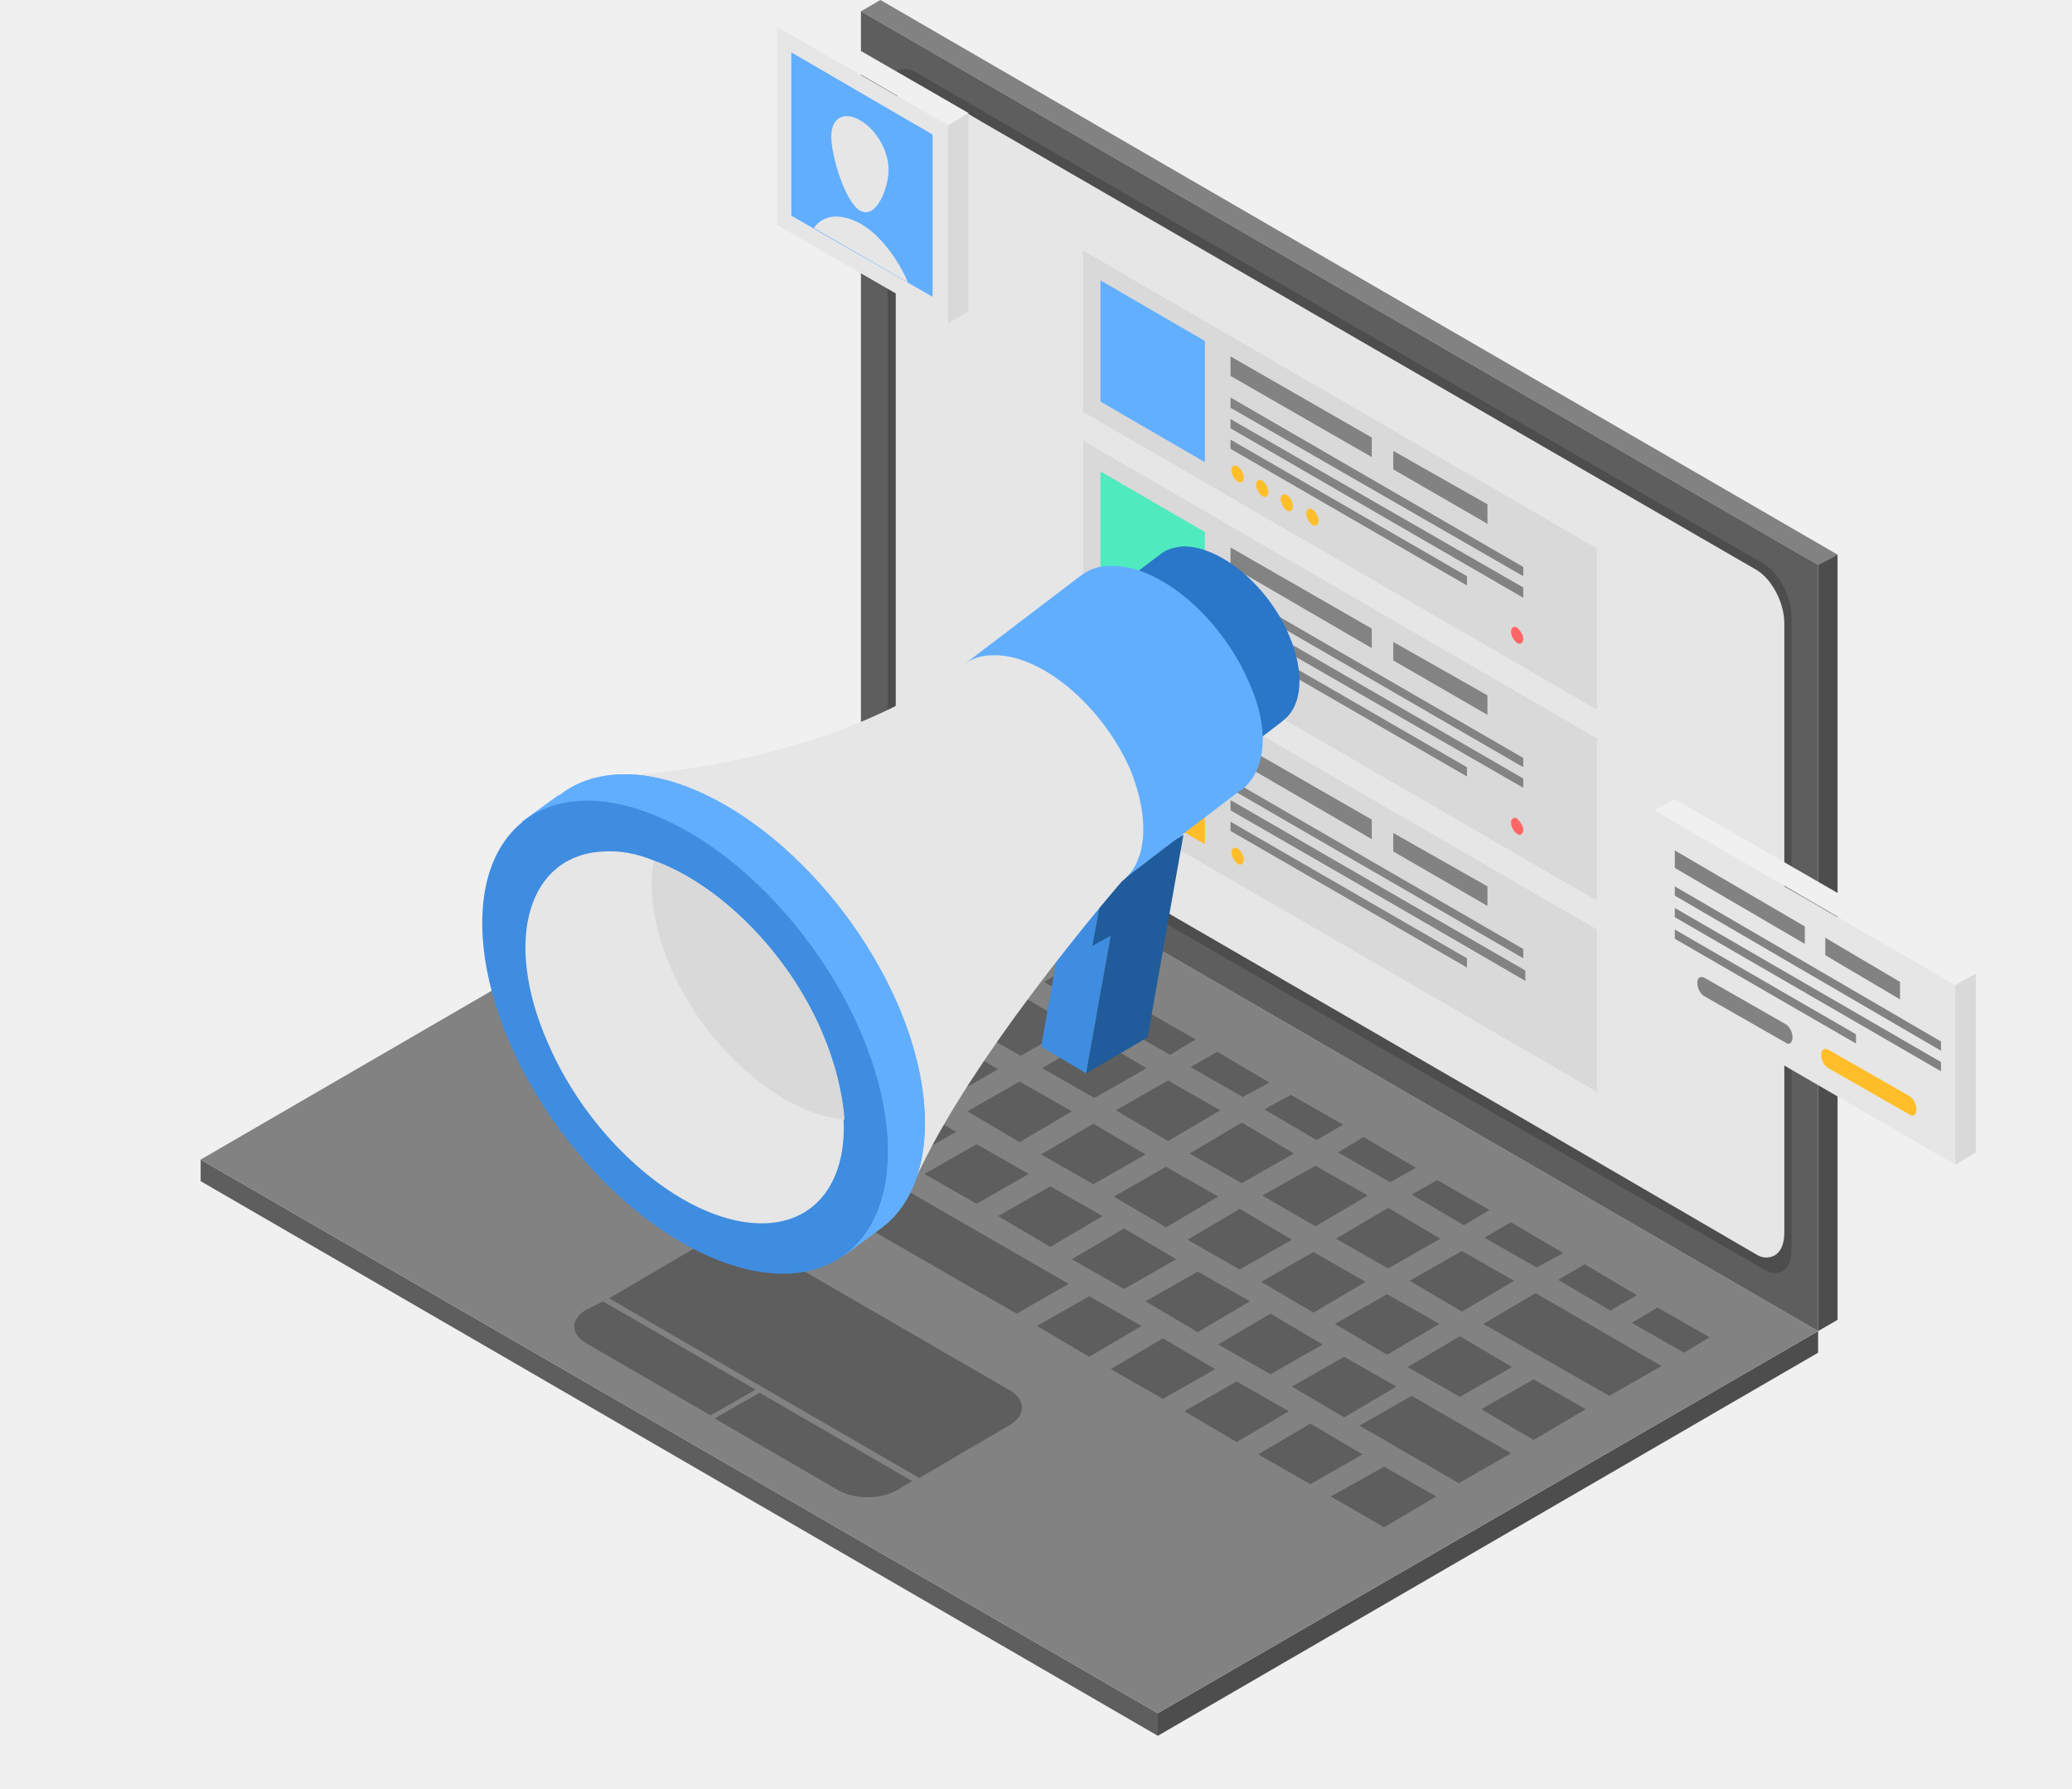
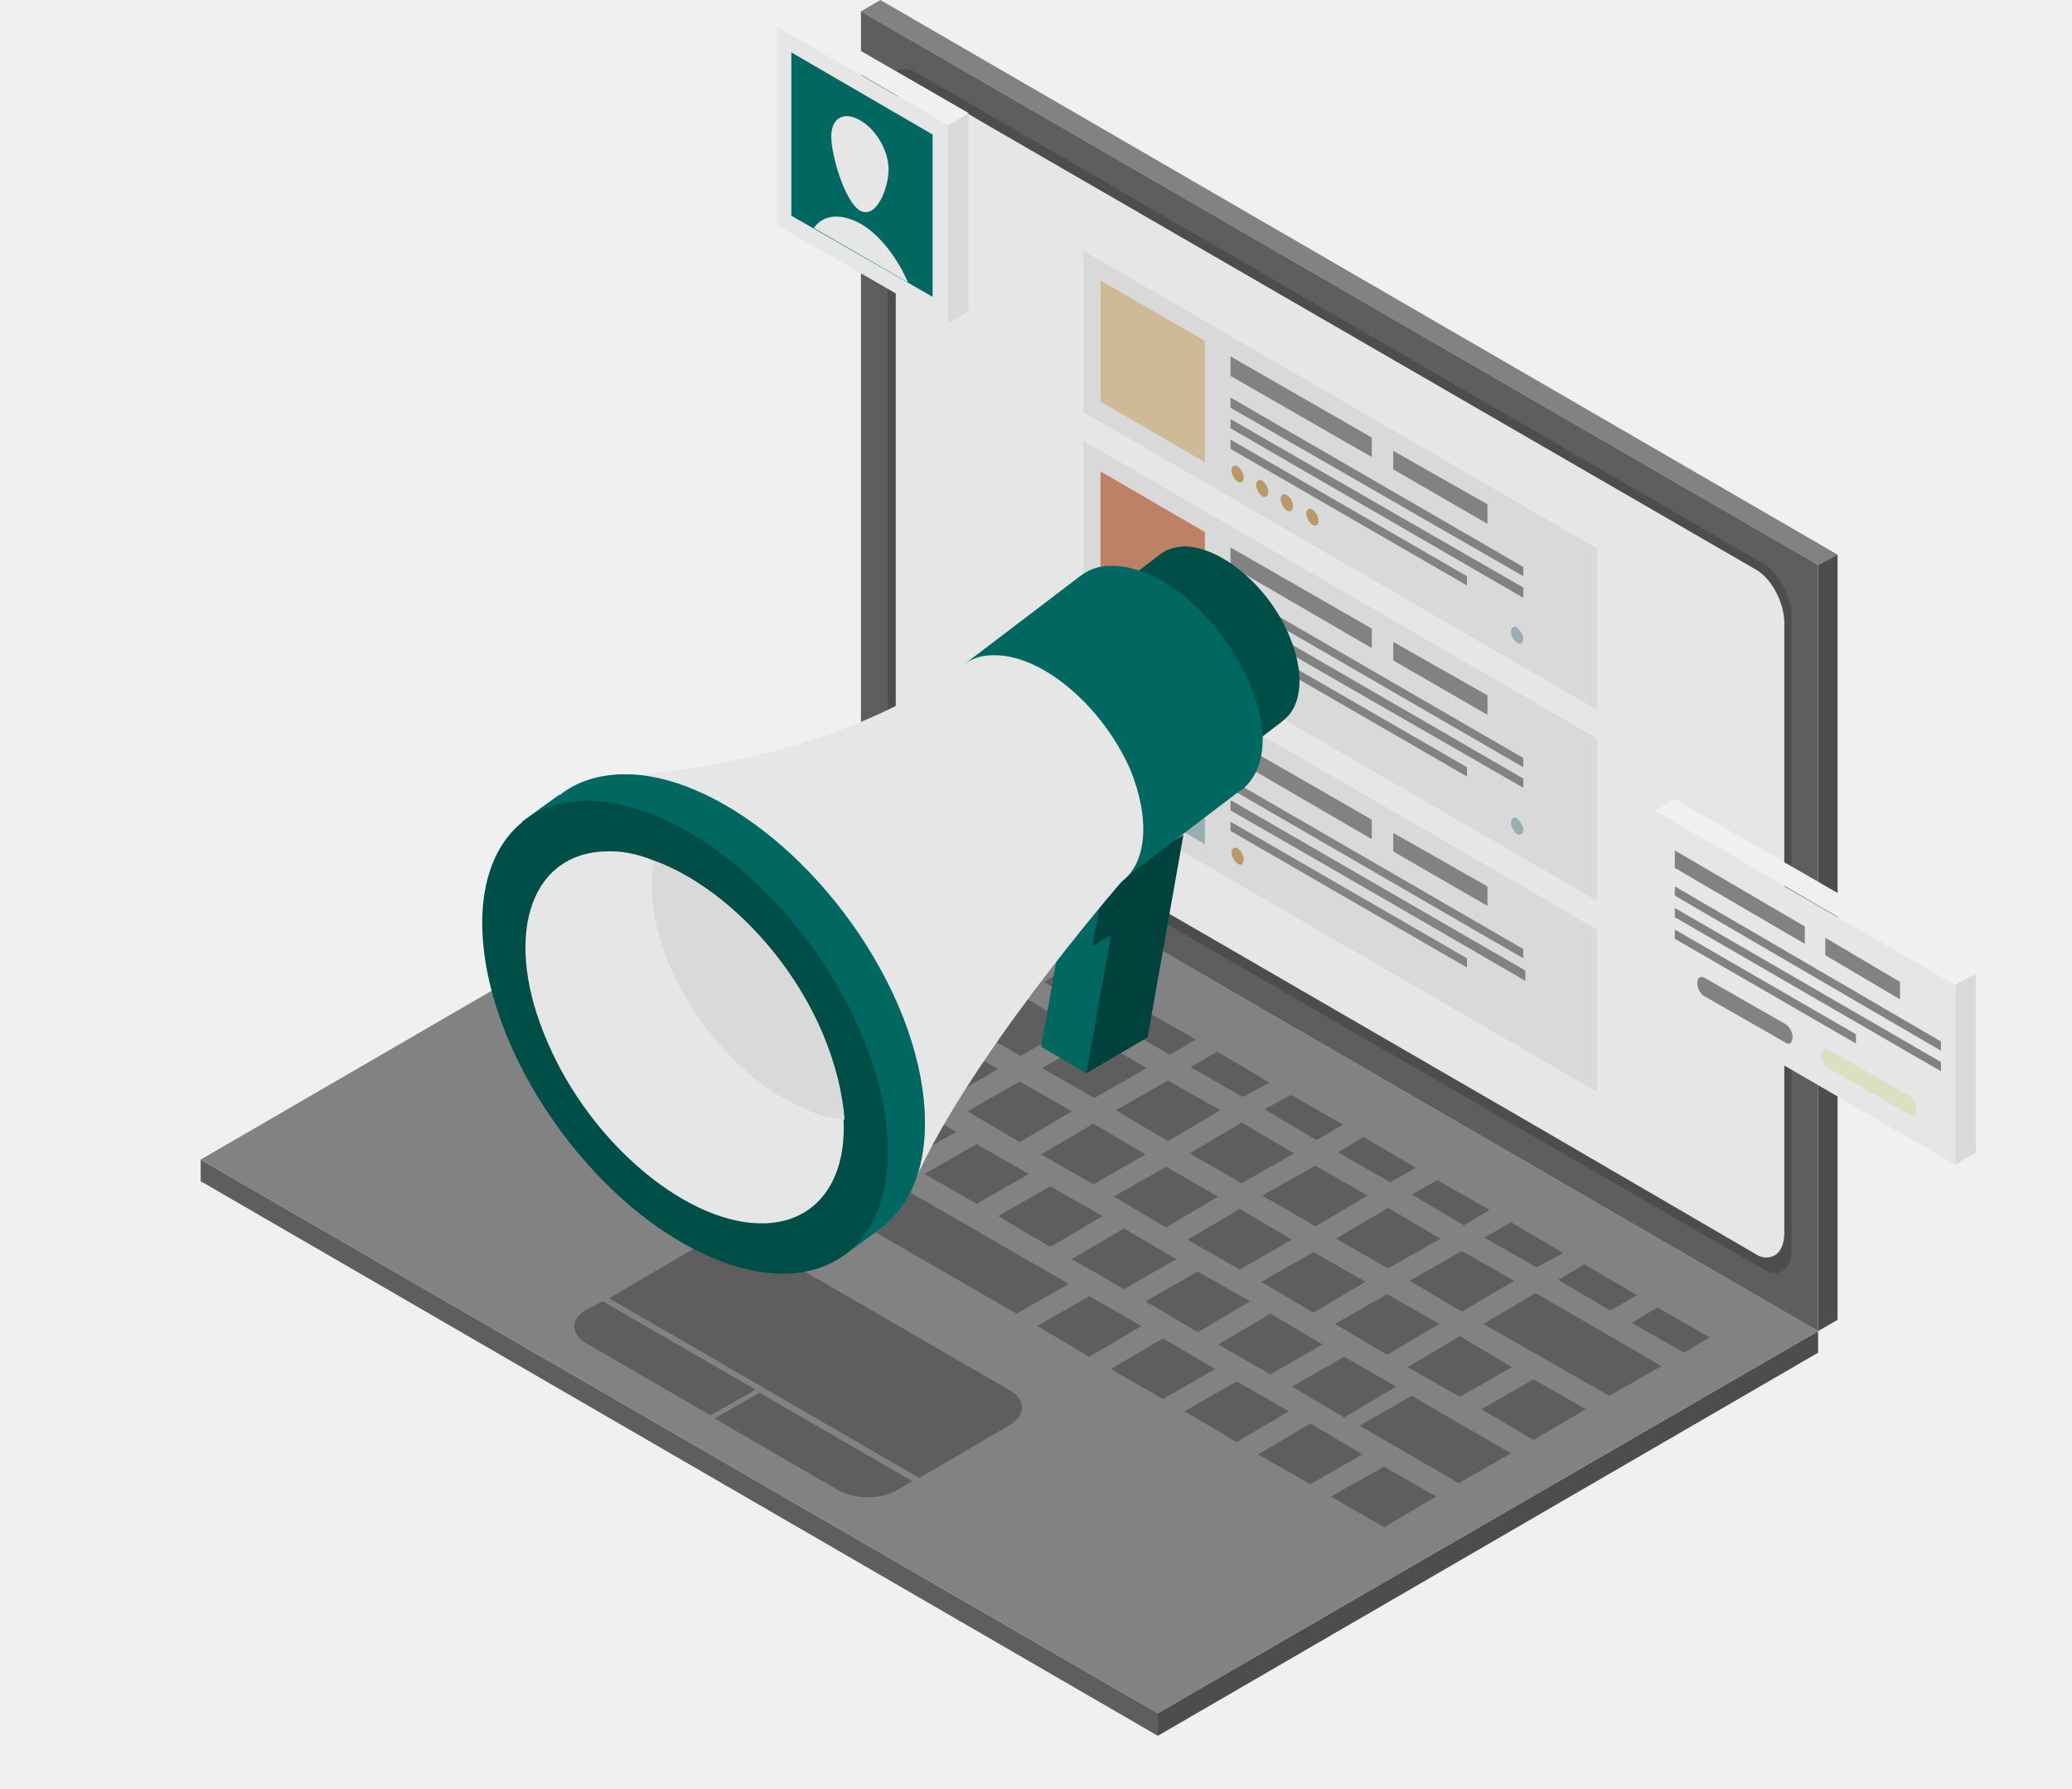
<svg xmlns="http://www.w3.org/2000/svg" width="328" height="283" viewBox="0 0 328 283" fill="none">
  <path d="M290.889 87.777L139.368 0L136.289 1.788L287.81 89.403L290.889 87.777Z" fill="#828282" />
  <path d="M183.285 271.134L31.763 183.519V186.933L183.285 274.71V271.134Z" fill="#5E5E5E" />
  <path d="M290.889 208.877V87.777L287.81 89.403V210.665L290.889 208.877Z" fill="#4D4D4D" />
  <path d="M287.81 210.665L183.285 271.134V274.71L287.81 214.079V210.665Z" fill="#4D4D4D" />
  <path d="M183.285 271.134L31.763 183.519L136.289 122.888L287.81 210.665L183.285 271.134Z" fill="#828282" />
  <path d="M159.949 225.457L145.526 233.91L96.423 205.464L110.846 197.011C113.439 195.548 117.49 195.548 120.083 197.011L159.949 220.093C162.379 221.556 162.379 223.994 159.949 225.457Z" fill="#5E5E5E" />
  <path d="M95.451 205.951L119.597 219.93L112.466 223.994L92.858 212.616C90.265 211.153 90.265 208.715 92.858 207.252L95.451 205.951Z" fill="#5E5E5E" />
  <path d="M144.391 234.397L141.96 235.86C139.368 237.323 135.316 237.323 132.723 235.86L113.115 224.482L120.245 220.418L144.391 234.397Z" fill="#5E5E5E" />
  <path d="M138.719 139.956L130.292 135.242L134.506 132.804L142.771 137.68L138.719 139.956Z" fill="#5E5E5E" />
  <path d="M150.225 146.783L141.96 141.906L146.174 139.631L154.439 144.345L150.225 146.783Z" fill="#5E5E5E" />
  <path d="M161.893 153.447L153.628 148.733L157.842 146.295L166.107 151.009L161.893 153.447Z" fill="#5E5E5E" />
  <path d="M173.561 160.275L165.296 155.398L169.348 152.96L177.613 157.836L173.561 160.275Z" fill="#5E5E5E" />
  <path d="M185.229 166.939L176.964 162.225L181.016 159.787L189.281 164.501L185.229 166.939Z" fill="#5E5E5E" />
  <path d="M196.735 173.604L188.47 168.89L192.684 166.451L200.949 171.328L196.735 173.604Z" fill="#5E5E5E" />
  <path d="M208.403 180.431L200.138 175.554L204.352 173.279L212.617 177.993L208.403 180.431Z" fill="#5E5E5E" />
  <path d="M220.071 187.095L211.806 182.381L215.858 179.943L224.123 184.82L220.071 187.095Z" fill="#5E5E5E" />
  <path d="M231.739 193.922L223.474 189.046L227.526 186.77L235.791 191.484L231.739 193.922Z" fill="#5E5E5E" />
  <path d="M243.245 200.587L234.98 195.873L239.194 193.435L247.458 198.311L243.245 200.587Z" fill="#5E5E5E" />
  <path d="M254.913 207.414L246.648 202.538L250.862 200.099L259.126 204.976L254.913 207.414Z" fill="#5E5E5E" />
  <path d="M266.581 214.079L258.316 209.365L262.368 206.927L270.632 211.64L266.581 214.079Z" fill="#5E5E5E" />
  <path d="M254.751 220.906L234.818 209.527L243.083 204.651L263.016 216.192L254.751 220.906Z" fill="#5E5E5E" />
  <path d="M126.727 146.945L118.462 142.069L126.727 137.355L134.992 142.069L126.727 146.945Z" fill="#5E5E5E" />
  <path d="M138.395 153.61L130.13 148.896L138.395 144.02L146.66 148.896L138.395 153.61Z" fill="#5E5E5E" />
  <path d="M150.063 160.437L141.798 155.561L150.063 150.847L158.328 155.561L150.063 160.437Z" fill="#5E5E5E" />
  <path d="M161.569 167.102L153.304 162.388L161.569 157.511L169.834 162.388L161.569 167.102Z" fill="#5E5E5E" />
  <path d="M173.237 173.766L164.972 169.052L173.237 164.176L181.502 169.052L173.237 173.766Z" fill="#5E5E5E" />
  <path d="M184.905 180.593L176.64 175.717L184.905 171.003L193.17 175.717L184.905 180.593Z" fill="#5E5E5E" />
  <path d="M196.573 187.258L188.308 182.544L196.573 177.667L204.838 182.544L196.573 187.258Z" fill="#5E5E5E" />
  <path d="M208.241 194.085L199.814 189.209L208.241 184.495L216.506 189.209L208.241 194.085Z" fill="#5E5E5E" />
  <path d="M219.747 200.75L211.482 196.036L219.747 191.159L228.012 196.036L219.747 200.75Z" fill="#5E5E5E" />
  <path d="M231.415 207.577L223.15 202.7L231.415 197.986L239.68 202.7L231.415 207.577Z" fill="#5E5E5E" />
  <path d="M114.897 153.773L106.632 149.059L114.897 144.182L123.162 149.059L114.897 153.773Z" fill="#5E5E5E" />
  <path d="M126.565 160.437L118.3 155.723L126.565 151.009L134.83 155.723L126.565 160.437Z" fill="#5E5E5E" />
  <path d="M138.071 167.264L129.806 162.388L138.071 157.674L146.336 162.388L138.071 167.264Z" fill="#5E5E5E" />
  <path d="M149.739 173.929L141.474 169.215L149.739 164.338L158.004 169.215L149.739 173.929Z" fill="#5E5E5E" />
  <path d="M161.407 180.756L153.142 175.879L161.407 171.165L169.672 175.879L161.407 180.756Z" fill="#5E5E5E" />
  <path d="M173.075 187.42L164.81 182.707L173.075 177.83L181.34 182.707L173.075 187.42Z" fill="#5E5E5E" />
  <path d="M184.581 194.248L176.316 189.371L184.581 184.657L192.846 189.371L184.581 194.248Z" fill="#5E5E5E" />
  <path d="M196.249 200.912L187.984 196.198L196.249 191.322L204.514 196.198L196.249 200.912Z" fill="#5E5E5E" />
  <path d="M207.917 207.739L199.652 202.863L207.917 198.149L216.182 202.863L207.917 207.739Z" fill="#5E5E5E" />
  <path d="M219.585 214.404L211.32 209.527L219.585 204.813L227.85 209.527L219.585 214.404Z" fill="#5E5E5E" />
  <path d="M231.091 221.068L222.826 216.354L231.091 211.478L239.356 216.354L231.091 221.068Z" fill="#5E5E5E" />
  <path d="M242.759 227.895L234.494 223.019L242.759 218.305L251.024 223.019L242.759 227.895Z" fill="#5E5E5E" />
-   <path d="M108.901 164.176L94.64 155.886L102.905 151.009L117.166 159.299L108.901 164.176Z" fill="#5E5E5E" />
+   <path d="M108.901 164.176L94.641 155.886L102.905 151.009L117.166 159.299L108.901 164.176Z" fill="#5E5E5E" />
  <path d="M119.759 170.353L111.494 165.639L119.759 160.762L128.024 165.639L119.759 170.353Z" fill="#5E5E5E" />
  <path d="M131.427 177.18L123.162 172.303L131.427 167.589L139.692 172.303L131.427 177.18Z" fill="#5E5E5E" />
  <path d="M143.095 183.844L134.83 179.13L143.095 174.254L151.36 179.13L143.095 183.844Z" fill="#5E5E5E" />
  <path d="M154.601 190.509L146.336 185.795L154.601 181.081L162.866 185.795L154.601 190.509Z" fill="#5E5E5E" />
  <path d="M166.269 197.336L158.004 192.46L166.269 187.746L174.534 192.46L166.269 197.336Z" fill="#5E5E5E" />
  <path d="M177.937 204.001L169.672 199.287L177.937 194.41L186.202 199.287L177.937 204.001Z" fill="#5E5E5E" />
  <path d="M189.605 210.828L181.34 205.951L189.605 201.237L197.87 205.951L189.605 210.828Z" fill="#5E5E5E" />
  <path d="M201.111 217.492L192.846 212.778L201.111 207.902L209.376 212.778L201.111 217.492Z" fill="#5E5E5E" />
  <path d="M212.779 224.319L204.514 219.443L212.779 214.729L221.043 219.443L212.779 224.319Z" fill="#5E5E5E" />
  <path d="M230.929 234.723L215.209 225.62L223.474 220.906L239.194 230.009L230.929 234.723Z" fill="#5E5E5E" />
-   <path d="M91.075 167.589L82.81 162.713L91.075 157.999L99.34 162.713L91.075 167.589Z" fill="#5E5E5E" />
+   <path d="M91.075 167.589L82.811 162.713L91.075 157.999L99.34 162.713L91.075 167.589Z" fill="#5E5E5E" />
  <path d="M102.743 174.254L94.478 169.54L102.743 164.663L111.008 169.54L102.743 174.254Z" fill="#5E5E5E" />
  <path d="M114.411 181.081L106.146 176.204L114.411 171.491L122.676 176.204L114.411 181.081Z" fill="#5E5E5E" />
  <path d="M125.917 187.746L117.652 183.032L125.917 178.155L134.182 183.032L125.917 187.746Z" fill="#5E5E5E" />
  <path d="M160.921 207.902L129.32 189.696L137.585 184.982L169.186 203.188L160.921 207.902Z" fill="#5E5E5E" />
  <path d="M172.427 214.729L164.162 209.852L172.427 205.138L180.692 209.852L172.427 214.729Z" fill="#5E5E5E" />
  <path d="M184.095 221.393L175.83 216.68L184.095 211.803L192.36 216.68L184.095 221.393Z" fill="#5E5E5E" />
  <path d="M195.763 228.221L187.498 223.344L195.763 218.63L204.028 223.344L195.763 228.221Z" fill="#5E5E5E" />
  <path d="M207.431 234.885L199.166 230.171L207.431 225.295L215.696 230.171L207.431 234.885Z" fill="#5E5E5E" />
  <path d="M219.099 241.712L210.672 236.836L219.099 232.122L227.364 236.836L219.099 241.712Z" fill="#5E5E5E" />
  <path d="M287.81 210.665L136.289 122.888V1.788L287.81 89.403V210.665Z" fill="#5E5E5E" />
  <path d="M279.221 200.912L144.877 123.213C142.447 121.75 140.502 118.012 140.502 114.761V14.792C140.502 11.541 142.447 10.078 144.877 11.379L279.221 89.24C281.652 90.703 283.597 94.442 283.597 97.693V197.661C283.759 200.912 281.652 202.375 279.221 200.912Z" fill="#4D4D4D" />
  <path d="M282.462 98.668V195.06C282.462 197.011 281.814 198.311 280.68 198.799C279.87 199.124 278.897 199.124 277.925 198.474L244.704 179.13L146.174 122.075C143.743 120.612 141.798 116.874 141.798 113.623V17.23C141.798 13.979 143.743 12.516 146.174 13.817L155.249 19.181L278.087 90.215C280.518 91.678 282.462 95.417 282.462 98.668Z" fill="#E6E6E6" />
  <path d="M252.806 112.322L171.455 65.183V39.662L252.806 86.802V112.322Z" fill="#D9D9D9" />
-   <path d="M190.739 73.148L174.209 63.557V44.376L190.739 53.967V73.148Z" fill="#61AEFF" />
+   <path d="M190.739 73.148L174.209 63.557V44.376L190.739 53.967V73.148Z" fill="#CEBA97" />
  <path d="M217.154 72.335L194.791 59.493V56.405L217.154 69.246V72.335Z" fill="#828282" />
  <path d="M241.138 91.191L194.791 64.532V62.907L241.138 89.728V91.191Z" fill="#828282" />
-   <path d="M241.138 94.604L194.791 67.784V66.32L241.138 92.979V94.604Z" fill="#828282" />
+   <path d="M241.138 94.604L194.791 67.784V66.321L241.138 92.979V94.604Z" fill="#828282" />
  <path d="M232.225 92.654L194.791 71.034V69.572L232.225 91.191V92.654Z" fill="#828282" />
  <path d="M235.466 82.901L220.557 74.285V71.36L235.466 79.812V82.901Z" fill="#828282" />
-   <path d="M196.897 75.586C196.897 76.236 196.411 76.561 195.925 76.236C195.439 75.911 194.953 75.098 194.953 74.448C194.953 73.798 195.439 73.473 195.925 73.798C196.411 74.123 196.897 74.936 196.897 75.586Z" fill="#FFBE29" />
-   <path d="M200.787 77.862C200.787 78.512 200.3 78.837 199.814 78.512C199.328 78.187 198.842 77.374 198.842 76.724C198.842 76.073 199.328 75.748 199.814 76.073C200.3 76.399 200.787 77.211 200.787 77.862Z" fill="#FFBE29" />
-   <path d="M204.676 80.137C204.676 80.787 204.19 81.113 203.704 80.787C203.217 80.462 202.731 79.65 202.731 78.999C202.731 78.349 203.217 78.024 203.704 78.349C204.352 78.674 204.676 79.487 204.676 80.137Z" fill="#FFBE29" />
-   <path d="M208.727 82.413C208.727 83.063 208.241 83.388 207.755 83.063C207.269 82.738 206.783 81.925 206.783 81.275C206.783 80.625 207.269 80.3 207.755 80.625C208.241 80.95 208.727 81.763 208.727 82.413Z" fill="#FFBE29" />
-   <path d="M241.138 101.106C241.138 101.756 240.652 102.082 240.166 101.756C239.68 101.431 239.194 100.619 239.194 99.968C239.194 99.318 239.68 98.993 240.166 99.318C240.652 99.806 241.138 100.456 241.138 101.106Z" fill="#FF6666" />
+   <path d="M196.897 75.586C196.897 76.236 196.411 76.561 195.925 76.236C195.439 75.911 194.953 75.098 194.953 74.448C194.953 73.798 195.439 73.473 195.925 73.798C196.411 74.123 196.897 74.936 196.897 75.586Z" fill="#B79A66" />
+   <path d="M200.787 77.862C200.787 78.512 200.3 78.837 199.814 78.512C199.328 78.187 198.842 77.374 198.842 76.724C198.842 76.073 199.328 75.748 199.814 76.073C200.3 76.399 200.787 77.211 200.787 77.862Z" fill="#B79A66" />
+   <path d="M204.676 80.137C204.676 80.787 204.19 81.113 203.704 80.787C203.217 80.462 202.731 79.65 202.731 78.999C202.731 78.349 203.217 78.024 203.704 78.349C204.352 78.674 204.676 79.487 204.676 80.137Z" fill="#B79A66" />
+   <path d="M208.727 82.413C208.727 83.063 208.241 83.388 207.755 83.063C207.269 82.738 206.783 81.925 206.783 81.275C206.783 80.625 207.269 80.3 207.755 80.625C208.241 80.95 208.727 81.763 208.727 82.413Z" fill="#B79A66" />
+   <path d="M241.138 101.106C241.138 101.756 240.652 102.082 240.166 101.756C239.68 101.431 239.194 100.619 239.194 99.968C239.194 99.318 239.68 98.993 240.166 99.318C240.652 99.806 241.138 100.456 241.138 101.106Z" fill="#98AFB0" />
  <path d="M252.806 142.557L171.455 95.417V69.734L252.806 116.874V142.557Z" fill="#D9D9D9" />
-   <path d="M190.739 103.382L174.209 93.791V74.611L190.739 84.201V103.382Z" fill="#4FEABE" />
+   <path d="M190.739 103.382L174.209 93.791V74.611L190.739 84.201V103.382Z" fill="#BD8167" />
  <path d="M217.154 102.569L194.791 89.565V86.639L217.154 99.481V102.569Z" fill="#828282" />
  <path d="M241.138 121.425L194.791 94.604V93.141L241.138 119.962V121.425Z" fill="#828282" />
  <path d="M241.138 124.676L194.791 98.018V96.392L241.138 123.213V124.676Z" fill="#828282" />
  <path d="M232.225 122.888L194.791 101.269V99.806L232.225 121.425V122.888Z" fill="#828282" />
  <path d="M235.466 113.135L220.557 104.52V101.594L235.466 110.047V113.135Z" fill="#828282" />
-   <path d="M196.897 105.82C196.897 106.47 196.411 106.796 195.925 106.47C195.439 106.145 194.953 105.333 194.953 104.682C194.953 104.032 195.439 103.707 195.925 104.032C196.411 104.357 196.897 105.17 196.897 105.82Z" fill="#FFBE29" />
-   <path d="M200.787 108.096C200.787 108.746 200.3 109.071 199.814 108.746C199.328 108.421 198.842 107.608 198.842 106.958C198.842 106.308 199.328 105.983 199.814 106.308C200.3 106.633 200.787 107.446 200.787 108.096Z" fill="#FFBE29" />
-   <path d="M204.676 110.372C204.676 111.022 204.19 111.347 203.704 111.022C203.217 110.697 202.731 109.884 202.731 109.234C202.731 108.584 203.217 108.258 203.704 108.584C204.352 108.909 204.676 109.721 204.676 110.372Z" fill="#FFBE29" />
-   <path d="M241.138 131.341C241.138 131.991 240.652 132.316 240.166 131.991C239.68 131.666 239.194 130.853 239.194 130.203C239.194 129.553 239.68 129.227 240.166 129.553C240.652 130.04 241.138 130.69 241.138 131.341Z" fill="#FF6666" />
+   <path d="M196.897 105.82C196.897 106.47 196.411 106.796 195.925 106.47C195.439 106.145 194.953 105.333 194.953 104.682C194.953 104.032 195.439 103.707 195.925 104.032C196.411 104.357 196.897 105.17 196.897 105.82Z" fill="#B79A66" />
+   <path d="M200.787 108.096C200.787 108.746 200.3 109.071 199.814 108.746C199.328 108.421 198.842 107.608 198.842 106.958C198.842 106.308 199.328 105.983 199.814 106.308C200.3 106.633 200.787 107.446 200.787 108.096Z" fill="#B79A66" />
+   <path d="M204.676 110.372C204.676 111.022 204.19 111.347 203.704 111.022C203.217 110.697 202.731 109.884 202.731 109.234C202.731 108.584 203.217 108.258 203.704 108.584C204.352 108.909 204.676 109.721 204.676 110.372Z" fill="#B79A66" />
+   <path d="M241.138 131.341C241.138 131.991 240.652 132.316 240.166 131.991C239.68 131.666 239.194 130.853 239.194 130.203C239.194 129.553 239.68 129.227 240.166 129.553C240.652 130.04 241.138 130.69 241.138 131.341Z" fill="#98AFB0" />
  <path d="M252.806 172.791L171.455 125.651V99.968L252.806 147.108V172.791Z" fill="#D9D9D9" />
-   <path d="M190.739 133.616L174.209 124.026V104.845L190.739 114.435V133.616Z" fill="#FFBE29" />
+   <path d="M190.739 133.616L174.209 124.026V104.845L190.739 114.435V133.616Z" fill="#98AFB0" />
  <path d="M217.154 132.804L194.791 119.8V116.874L217.154 129.715V132.804Z" fill="#828282" />
  <path d="M241.138 151.659L194.791 124.839V123.376L241.138 150.196V151.659Z" fill="#828282" />
  <path d="M241.138 154.91L194.791 128.252V126.627L241.138 153.447V154.91Z" fill="#828282" />
  <path d="M241.462 155.235L195.277 128.415V126.952L241.462 153.61V155.235Z" fill="#828282" />
  <path d="M232.225 153.122L194.791 131.503V130.04L232.225 151.659V153.122Z" fill="#828282" />
  <path d="M235.466 143.369L220.557 134.754V131.828L235.466 140.281V143.369Z" fill="#828282" />
-   <path d="M196.897 136.055C196.897 136.705 196.411 137.03 195.925 136.705C195.439 136.38 194.953 135.567 194.953 134.917C194.953 134.267 195.439 133.941 195.925 134.267C196.411 134.592 196.897 135.404 196.897 136.055Z" fill="#FFBE29" />
+   <path d="M196.897 136.055C196.897 136.705 196.411 137.03 195.925 136.705C195.439 136.38 194.953 135.567 194.953 134.917C194.953 134.267 195.439 133.941 195.925 134.267C196.411 134.592 196.897 135.404 196.897 136.055Z" fill="#B79A66" />
  <g opacity="0.2">
    <g opacity="0.2">
      <path opacity="0.2" d="M280.68 198.799C279.87 199.124 278.897 199.124 277.925 198.474L244.704 179.13L141.798 75.911V59.331L280.68 198.799Z" fill="white" />
    </g>
-     <g opacity="0.2">
-       <path opacity="0.2" d="M282.462 146.783V184.169L141.798 42.913V17.23C141.798 13.979 143.743 12.516 146.174 13.817L155.249 19.181L282.462 146.783Z" fill="white" />
-     </g>
  </g>
  <path d="M150.063 51.203L123 35.599V4.226L150.063 19.831V51.203Z" fill="#E6E6E6" />
-   <path d="M147.632 21.294V46.977L125.269 34.136V8.29L147.632 21.294Z" fill="#61AEFF" />
+   <path d="M147.632 21.294V46.977L125.269 34.136V8.29L147.632 21.294Z" fill="#006860" />
  <path d="M140.664 26.821C140.664 29.747 138.719 34.786 136.127 33.323C133.696 31.86 131.589 24.545 131.589 21.619C131.589 18.693 133.534 17.555 136.127 19.018C138.719 20.481 140.664 23.895 140.664 26.821Z" fill="#E6E6E6" />
-   <path d="M143.743 44.701L128.834 36.086C130.293 33.973 133.047 33.648 136.289 35.436C139.368 37.224 142.123 40.963 143.743 44.701Z" fill="#E6E6E6" />
+   <path d="M143.743 44.702L128.834 36.086C130.293 33.973 133.047 33.648 136.289 35.436C139.368 37.224 142.123 40.963 143.743 44.702Z" fill="#E6E6E6" />
  <path d="M153.304 49.253L150.063 51.203V19.831L153.304 17.881V49.253Z" fill="#D9D9D9" />
  <path d="M123 4.064L126.241 2.276L153.304 17.881L150.063 19.831L123 4.064Z" fill="#F0F0F0" />
  <path d="M309.526 184.332L261.882 156.698V128.415L309.526 155.886V184.332Z" fill="#E6E6E6" />
  <path d="M285.704 149.384L265.123 137.355V134.592L285.704 146.62V149.384Z" fill="#828282" />
  <path d="M300.775 158.161L288.945 151.172V148.408L300.775 155.398V158.161Z" fill="#828282" />
  <path d="M307.257 166.289L265.123 141.744V140.281L307.257 164.826V166.289Z" fill="#828282" />
  <path d="M307.257 169.54L265.123 145.157V143.694L307.257 168.077V169.54Z" fill="#828282" />
  <path d="M293.806 165.151L265.123 148.571V147.108L293.806 163.688V165.151Z" fill="#828282" />
  <path d="M282.625 164.988L269.822 157.674C269.174 157.349 268.688 156.373 268.688 155.561C268.688 154.748 269.174 154.423 269.822 154.748L282.625 162.063C283.273 162.388 283.759 163.363 283.759 164.176C283.759 164.988 283.273 165.476 282.625 164.988Z" fill="#828282" />
-   <path d="M302.233 176.367L289.431 169.052C288.783 168.727 288.296 167.752 288.296 166.939C288.296 166.126 288.783 165.801 289.431 166.126L302.233 173.441C302.881 173.766 303.368 174.741 303.368 175.554C303.368 176.367 302.881 176.855 302.233 176.367Z" fill="#FFBE29" />
+   <path d="M302.233 176.367L289.431 169.052C288.783 168.727 288.296 167.752 288.296 166.939C288.296 166.126 288.783 165.801 289.431 166.126L302.233 173.441C302.881 173.766 303.368 174.741 303.368 175.554C303.368 176.367 302.881 176.855 302.233 176.367Z" fill="#DBE1C0" />
  <path d="M312.767 182.381L309.526 184.332V155.886L312.767 154.098V182.381Z" fill="#D9D9D9" />
  <path d="M312.767 153.935L309.526 155.886L261.882 128.252L265.123 126.464L312.767 153.935Z" fill="#F0F0F0" />
-   <path d="M171.941 169.865L164.81 165.639L168.7 143.857L175.83 148.083L171.941 169.865Z" fill="#3F8DE0" />
-   <path d="M172.913 149.709L165.783 145.645L167.565 135.242L174.858 139.306L172.913 149.709Z" fill="#3F8DE0" />
+   <path d="M171.941 169.865L164.81 165.639L168.7 143.857L175.83 148.083L171.941 169.865Z" fill="#006860" />
+   <path d="M172.913 149.709L165.783 145.645L167.565 135.242L174.858 139.306L172.913 149.709Z" fill="#006860" />
  <path d="M174.858 139.306L167.565 135.242L180.043 127.927L187.336 132.153L174.858 139.306Z" fill="#61AEFF" />
-   <path d="M187.336 132.153L181.664 164.176L171.941 169.865L175.83 148.083L172.913 149.709L174.858 139.306L187.336 132.153Z" fill="#205C9B" />
-   <path d="M203.217 113.948L203.055 114.11L188.632 125.164L188.146 124.514L169.51 99.481L169.024 98.831L183.609 87.777C184.581 86.964 185.715 86.639 187.174 86.477C193.008 86.314 200.625 92.491 204.028 100.456C206.621 106.47 206.134 111.672 203.217 113.948Z" fill="#2A77C9" />
-   <path d="M196.573 125.001L196.249 125.164L177.451 139.468L176.964 138.655L152.818 106.308L152.17 105.495L170.968 91.191C172.265 90.215 173.723 89.565 175.668 89.565C183.285 89.24 193.008 97.368 197.545 107.608C201.111 115.248 200.462 121.913 196.573 125.001Z" fill="#61AEFF" />
+   <path d="M187.336 132.153L181.664 164.176L171.941 169.865L175.83 148.083L172.913 149.709L174.858 139.306L187.336 132.153Z" fill="#00423D" />
+   <path d="M203.217 113.948L203.055 114.11L188.632 125.164L188.146 124.514L169.51 99.481L169.024 98.831L183.609 87.777C184.581 86.964 185.715 86.639 187.174 86.477C193.008 86.314 200.625 92.491 204.028 100.456C206.621 106.47 206.134 111.672 203.217 113.948Z" fill="#004E48" />
+   <path d="M196.573 125.001L196.249 125.164L177.451 139.468L176.964 138.655L152.818 106.308L152.17 105.495L170.968 91.191C172.265 90.215 173.723 89.565 175.668 89.565C183.285 89.24 193.008 97.368 197.545 107.608C201.111 115.248 200.462 121.913 196.573 125.001Z" fill="#006860" />
  <path d="M177.613 139.468C177.613 139.468 151.846 169.052 143.905 189.046L93.506 123.051C93.506 123.051 128.51 122.888 152.332 105.333C153.628 104.357 155.087 103.707 157.032 103.707C164.648 103.382 174.372 111.51 178.909 121.75C182.15 129.715 181.502 136.542 177.613 139.468Z" fill="#E6E6E6" />
-   <path d="M139.854 194.085L139.206 194.573L133.696 198.636L132.561 197.173L83.945 131.828L82.648 130.04L88.482 125.814H88.644C91.075 123.863 94.316 122.725 98.043 122.563C113.277 121.913 133.047 138.168 142.123 158.974C148.767 174.416 147.47 188.071 139.854 194.085Z" fill="#61AEFF" />
-   <path d="M139.854 194.085L139.206 194.573L133.696 198.636L132.561 197.173L83.945 131.828L82.648 130.04L88.482 125.814H88.644C91.075 123.863 94.316 122.725 98.043 122.563C113.277 121.913 133.047 138.168 142.123 158.974C148.767 174.416 147.47 188.071 139.854 194.085Z" fill="#61AEFF" />
-   <path d="M133.695 198.591C144.655 190.508 142.239 168.535 128.297 149.512C114.355 130.489 94.167 121.62 83.206 129.702C72.245 137.784 74.662 159.758 88.604 178.781C102.546 197.804 122.734 206.673 133.695 198.591Z" fill="#3F8DE0" />
-   <path d="M121.217 193.597C109.225 194.085 93.668 181.244 86.7 164.989C79.569 148.733 83.621 135.242 95.613 134.754C98.206 134.592 100.798 135.079 103.553 136.217C113.763 139.956 124.621 150.522 130.13 163.363C132.237 168.402 133.372 173.116 133.534 177.18C134.02 186.608 129.482 193.272 121.217 193.597Z" fill="#E6E6E6" />
+   <path d="M139.854 194.085L139.206 194.573L133.696 198.636L132.561 197.173L83.945 131.828L82.648 130.04L88.482 125.814H88.644C91.075 123.863 94.316 122.725 98.044 122.563C113.277 121.913 133.047 138.168 142.123 158.974C148.767 174.416 147.47 188.071 139.854 194.085Z" fill="#61AEFF" />
+   <path d="M139.854 194.085L139.206 194.573L133.696 198.636L132.561 197.173L83.945 131.828L82.648 130.04L88.482 125.814H88.644C91.075 123.863 94.316 122.725 98.044 122.563C113.277 121.913 133.047 138.168 142.123 158.974C148.767 174.416 147.47 188.071 139.854 194.085Z" fill="#006860" />
+   <path d="M133.695 198.591C144.655 190.508 142.239 168.535 128.297 149.512C114.355 130.489 94.167 121.62 83.207 129.702C72.246 137.784 74.662 159.758 88.604 178.781C102.546 197.804 122.734 206.673 133.695 198.591Z" fill="#004E48" />
+   <path d="M121.217 193.597C109.225 194.085 93.668 181.244 86.7 164.989C79.57 148.733 83.621 135.242 95.613 134.754C98.206 134.592 100.798 135.079 103.553 136.217C113.763 139.956 124.621 150.522 130.13 163.363C132.237 168.402 133.372 173.116 133.534 177.18C134.02 186.608 129.482 193.272 121.217 193.597Z" fill="#E6E6E6" />
  <path d="M133.696 177.18C123.81 176.367 111.818 166.126 106.146 153.122C103.391 146.62 102.581 140.769 103.553 136.217C113.763 139.956 124.621 150.522 130.13 163.363C132.237 168.24 133.372 172.953 133.696 177.18Z" fill="#D9D9D9" />
</svg>
